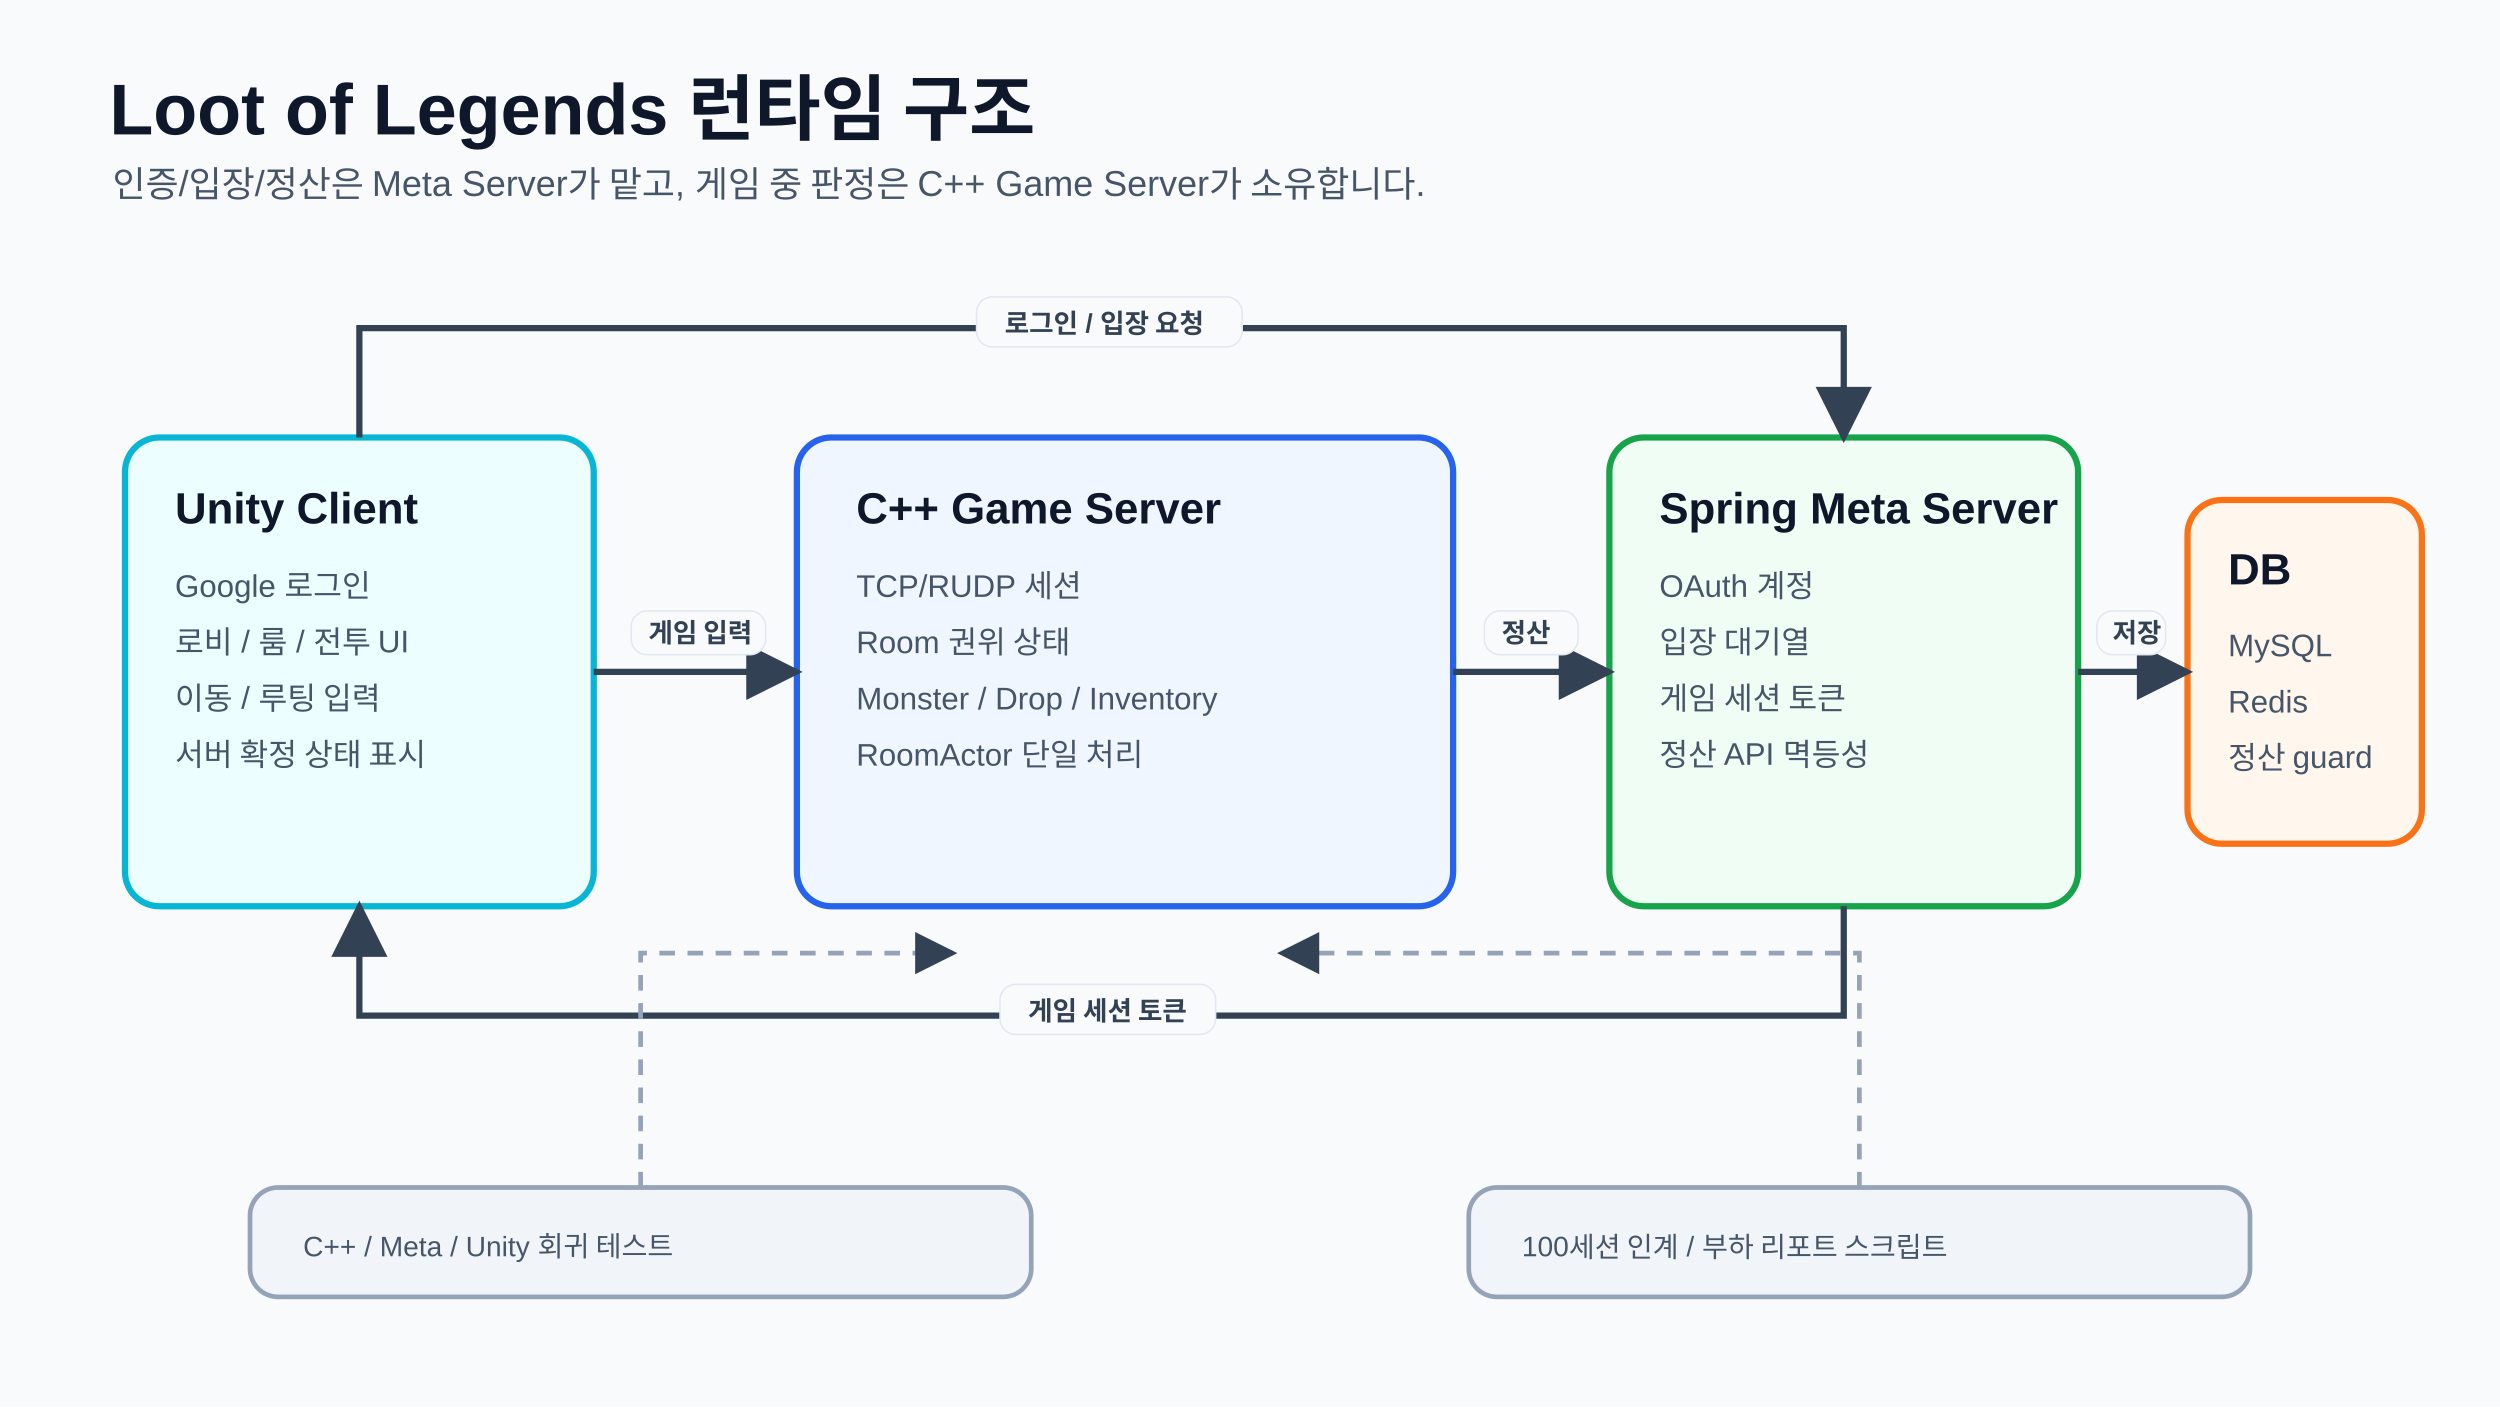
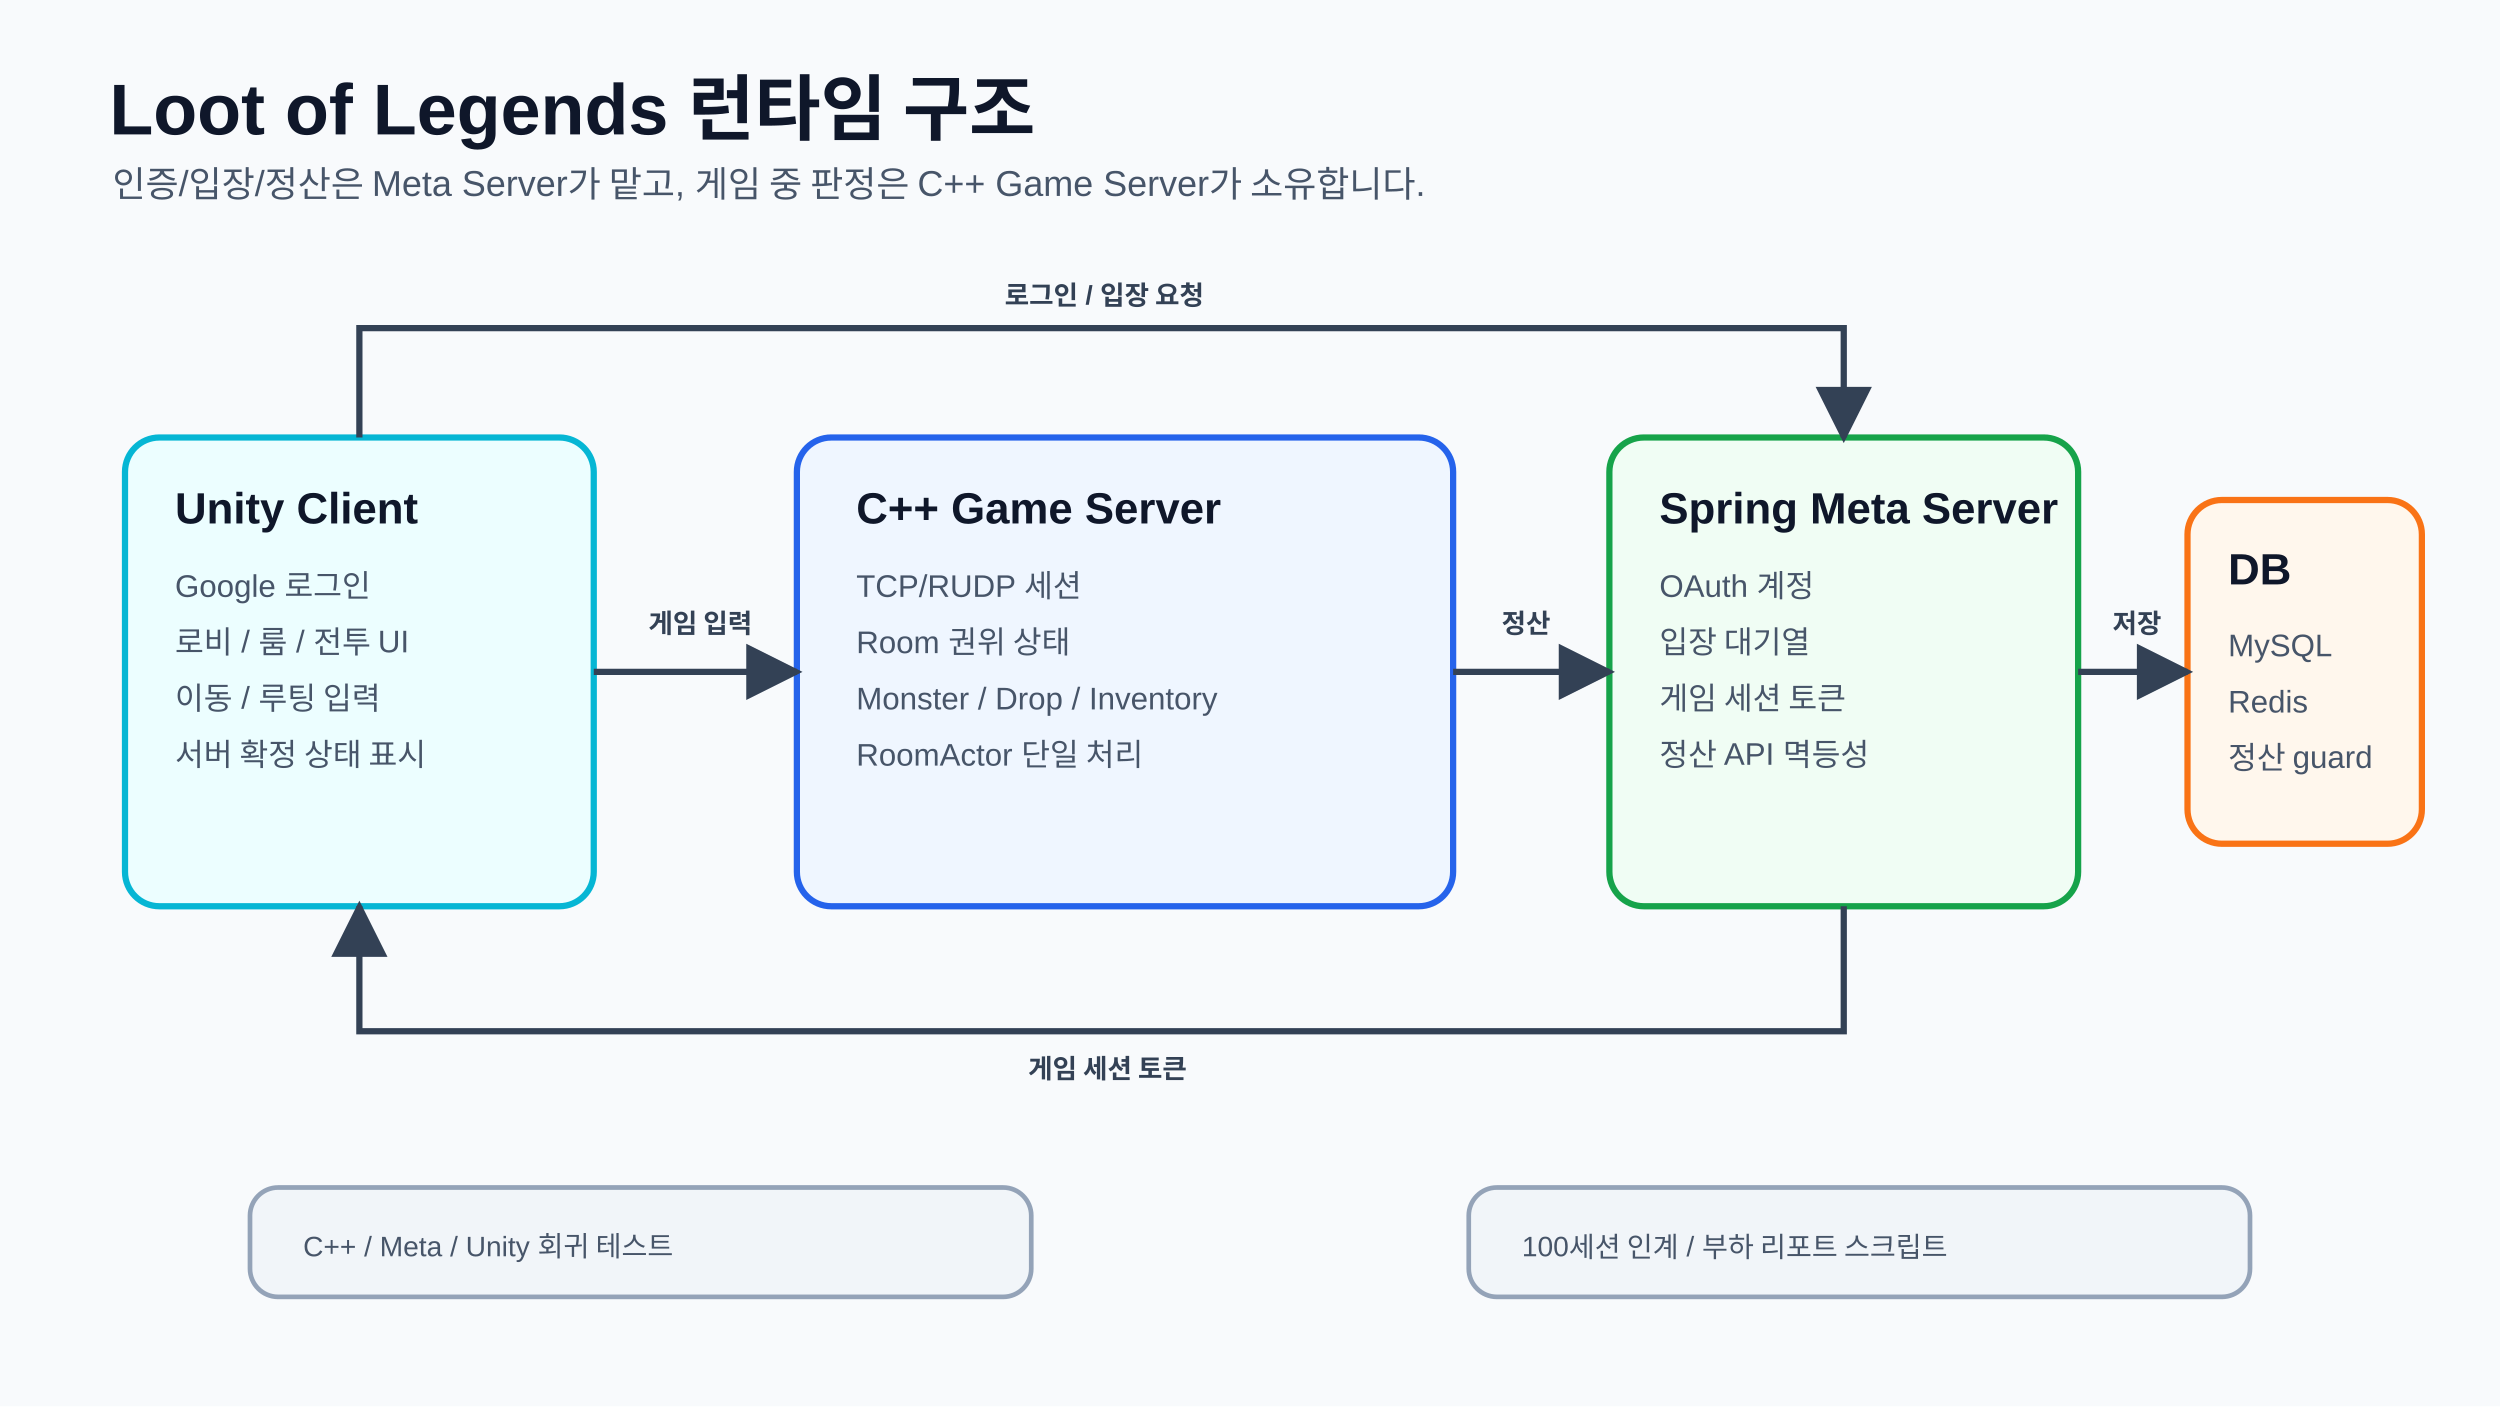
<svg xmlns="http://www.w3.org/2000/svg" width="1600" height="900" viewBox="0 0 1600 900" role="img" aria-labelledby="title desc">
  <defs>
    <marker id="arrow" viewBox="0 0 10 10" refX="9" refY="5" markerWidth="9" markerHeight="9" orient="auto-start-reverse">
      <path d="M 0 0 L 10 5 L 0 10 z" fill="#334155" />
    </marker>
    <style>
      .title { font: 800 46px "Apple SD Gothic Neo", "Noto Sans KR", Arial, sans-serif; fill: #0f172a; }
      .subtitle { font: 500 23px "Apple SD Gothic Neo", "Noto Sans KR", Arial, sans-serif; fill: #475569; }
      .box-title { font: 800 28px "Apple SD Gothic Neo", "Noto Sans KR", Arial, sans-serif; fill: #0f172a; }
      .box-text { font: 500 20px "Apple SD Gothic Neo", "Noto Sans KR", Arial, sans-serif; fill: #475569; }
      .label { font: 800 17px "Apple SD Gothic Neo", "Noto Sans KR", Arial, sans-serif; fill: #334155; }
      .small { font: 500 18px "Apple SD Gothic Neo", "Noto Sans KR", Arial, sans-serif; fill: #475569; }
      .arrow { stroke: #334155; stroke-width: 4; fill: none; marker-end: url(#arrow); }
-       .soft { stroke: #94a3b8; stroke-width: 3; fill: none; stroke-dasharray: 10 8; marker-end: url(#arrow); }
-       .label-bg { fill: #f8fafc; stroke: #e2e8f0; stroke-width: 1; rx: 10; }
    </style>
  </defs>
  <rect width="1600" height="900" fill="#f8fafc" />
  <text x="70" y="86" class="title">Loot of Legends 런타임 구조</text>
  <text x="72" y="126" class="subtitle">인증/입장/정산은 Meta Server가 맡고, 게임 중 판정은 C++ Game Server가 소유합니다.</text>
  <rect x="80" y="280" width="300" height="300" rx="22" fill="#ecfeff" stroke="#06b6d4" stroke-width="4" />
  <text x="112" y="335" class="box-title">Unity Client</text>
  <text x="112" y="382" class="box-text">Google 로그인</text>
  <text x="112" y="418" class="box-text">로비 / 룸 / 전투 UI</text>
  <text x="112" y="454" class="box-text">이동 / 루팅 입력</text>
  <text x="112" y="490" class="box-text">서버 확정 상태 표시</text>
  <rect x="510" y="280" width="420" height="300" rx="22" fill="#eff6ff" stroke="#2563eb" stroke-width="4" />
  <text x="548" y="335" class="box-title">C++ Game Server</text>
  <text x="548" y="382" class="box-text">TCP/RUDP 세션</text>
  <text x="548" y="418" class="box-text">Room 권위 상태</text>
  <text x="548" y="454" class="box-text">Monster / Drop / Inventory</text>
  <text x="548" y="490" class="box-text">RoomActor 단일 처리</text>
  <rect x="1030" y="280" width="300" height="300" rx="22" fill="#f0fdf4" stroke="#16a34a" stroke-width="4" />
  <text x="1062" y="335" class="box-title">Spring Meta Server</text>
  <text x="1062" y="382" class="box-text">OAuth 계정</text>
  <text x="1062" y="418" class="box-text">입장 대기열</text>
  <text x="1062" y="454" class="box-text">게임 세션 토큰</text>
  <text x="1062" y="490" class="box-text">정산 API 멱등성</text>
  <rect x="1400" y="320" width="150" height="220" rx="22" fill="#fff7ed" stroke="#f97316" stroke-width="4" />
  <text x="1426" y="374" class="box-title">DB</text>
  <text x="1426" y="420" class="box-text">MySQL</text>
  <text x="1426" y="456" class="box-text">Redis</text>
  <text x="1426" y="492" class="box-text">정산 guard</text>
  <path class="arrow" d="M380 430 H510" />
-   <rect x="404" y="391" width="86" height="28" class="label-bg" />
-   <text x="415" y="411" class="label">게임 입력</text>
+   <text x="415" y="405" class="label">게임 입력</text>
  <path class="arrow" d="M930 430 H1030" />
-   <rect x="950" y="391" width="60" height="28" class="label-bg" />
-   <text x="961" y="411" class="label">정산</text>
+   <text x="961" y="405" class="label">정산</text>
  <path class="arrow" d="M1330 430 H1400" />
-   <rect x="1342" y="391" width="44" height="28" class="label-bg" />
-   <text x="1352" y="411" class="label">저장</text>
+   <text x="1352" y="405" class="label">저장</text>
  <path class="arrow" d="M230 280 V210 H1180 V280" />
-   <rect x="625" y="190" width="170" height="32" class="label-bg" />
-   <text x="643" y="213" class="label">로그인 / 입장 요청</text>
-   <path class="arrow" d="M1180 580 V650 H230 V580" />
-   <rect x="640" y="630" width="138" height="32" class="label-bg" />
-   <text x="658" y="653" class="label">게임 세션 토큰</text>
+   <text x="643" y="195" class="label">로그인 / 입장 요청</text>
+   <path class="arrow" d="M1180 580 V660 H230 V580" />
+   <text x="658" y="690" class="label">게임 세션 토큰</text>
  <rect x="160" y="760" width="500" height="70" rx="18" fill="#f1f5f9" stroke="#94a3b8" stroke-width="3" />
  <text x="194" y="804" class="small">C++ / Meta / Unity 회귀 테스트</text>
-   <path class="soft" d="M410 760 V610 H610" />
  <rect x="940" y="760" width="500" height="70" rx="18" fill="#f1f5f9" stroke="#94a3b8" stroke-width="3" />
  <text x="974" y="804" class="small">100세션 인계 / 부하 리포트 스크립트</text>
-   <path class="soft" d="M1190 760 V610 H820" />
</svg>
